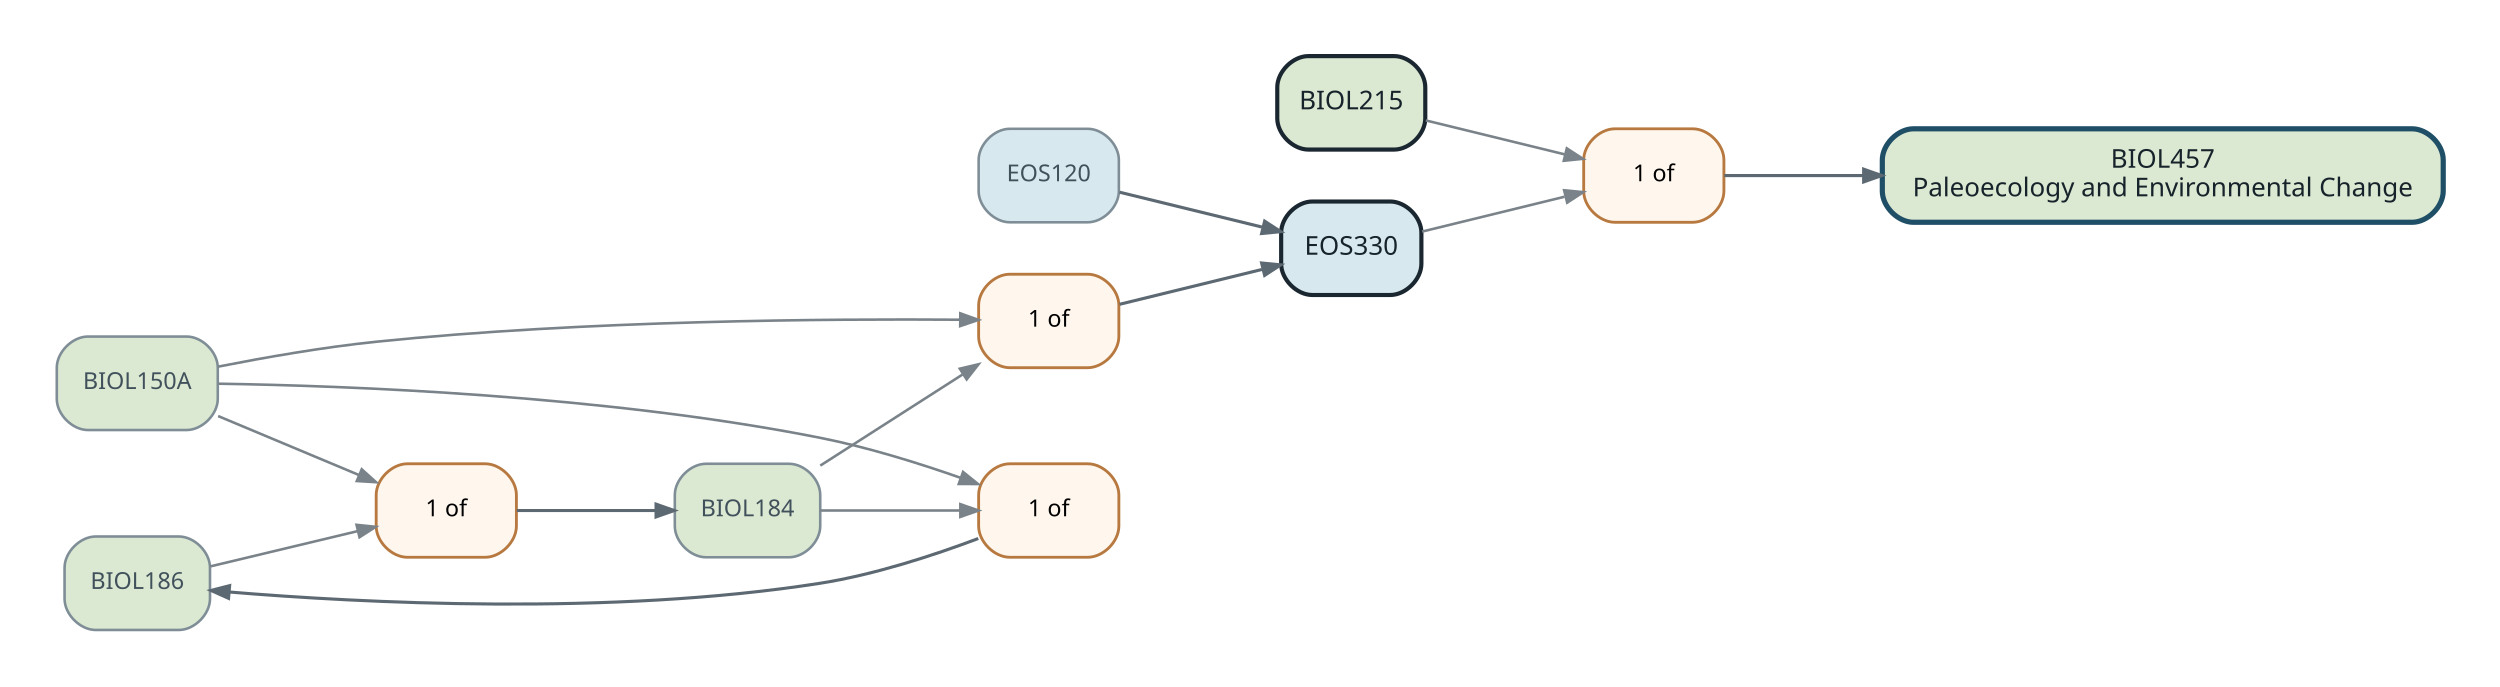
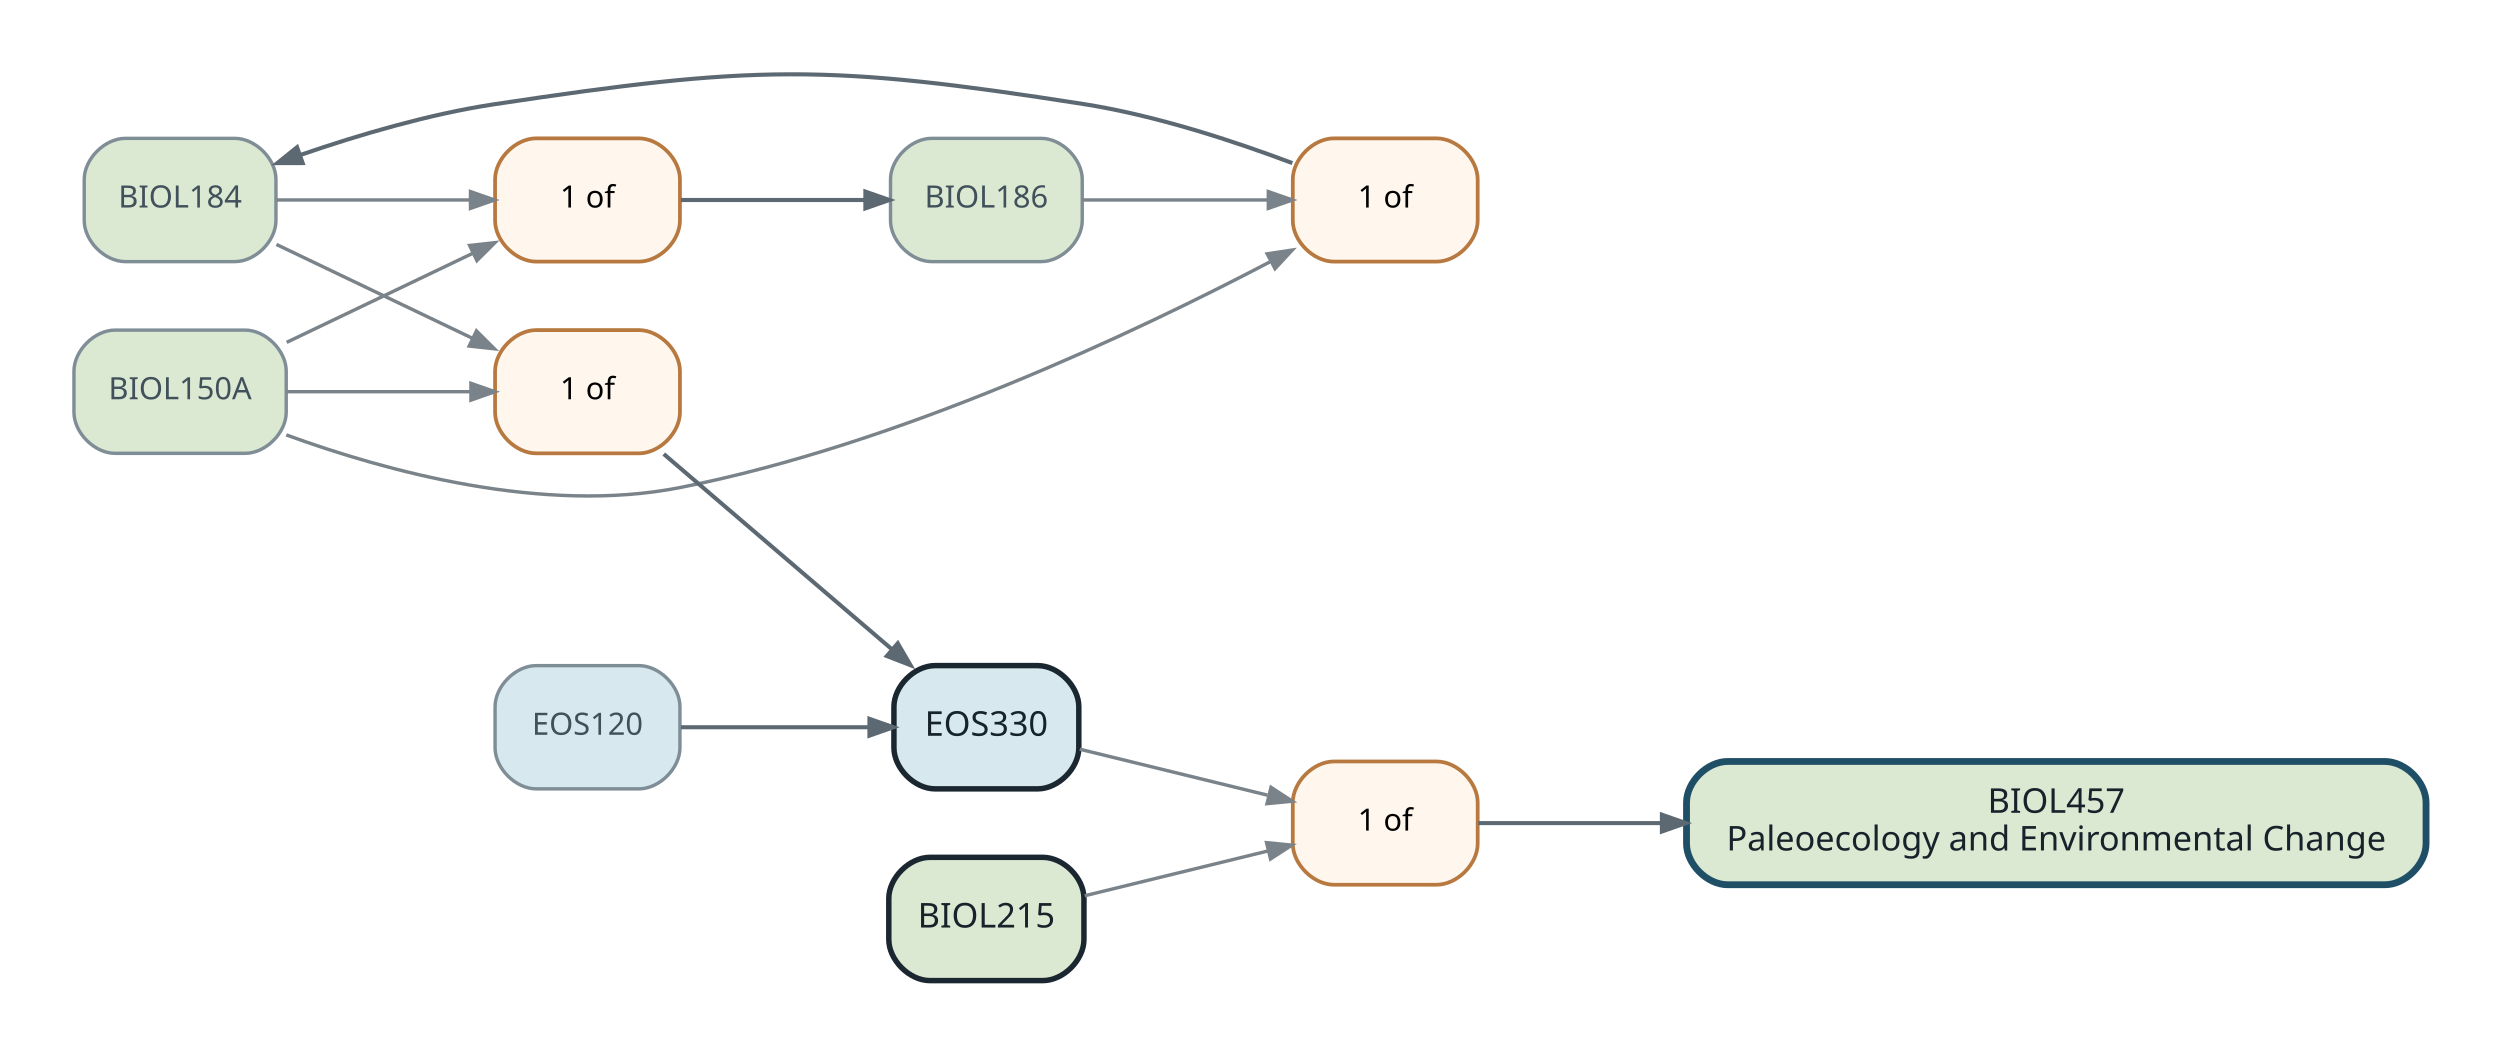
- <svg xmlns="http://www.w3.org/2000/svg" xmlns:xlink="http://www.w3.org/1999/xlink" width="962pt" height="264pt" viewBox="0.00 0.00 962.20 264.20">
-   <g id="graph0" class="graph" transform="scale(1 1) rotate(0) translate(21.6 242.6)">
+ <svg xmlns="http://www.w3.org/2000/svg" xmlns:xlink="http://www.w3.org/1999/xlink" width="730pt" height="308pt" viewBox="0.00 0.00 730.20 307.94">
+   <g id="graph0" class="graph" transform="scale(1 1) rotate(0) translate(21.6 286.34)">
    <g id="node1" class="node">
      <g id="a_node1">
        <a xlink:href="../../../courses/BIOL150A.html" xlink:title="BIOL150A: Modern Biology" target="_top">
-           <path fill="#dbe8d2" stroke="#7e8d96" d="M50,-113C50,-113 12,-113 12,-113 6,-113 0,-107 0,-101 0,-101 0,-89 0,-89 0,-83 6,-77 12,-77 12,-77 50,-77 50,-77 56,-77 62,-83 62,-89 62,-89 62,-101 62,-101 62,-107 56,-113 50,-113" />
-           <text text-anchor="middle" x="31" y="-92.8" font-family="Avenir Next" font-size="9.00" fill="#41515b">BIOL150A</text>
+           <path fill="#dbe8d2" stroke="#7e8d96" d="M50,-190C50,-190 12,-190 12,-190 6,-190 0,-184 0,-178 0,-178 0,-166 0,-166 0,-160 6,-154 12,-154 12,-154 50,-154 50,-154 56,-154 62,-160 62,-166 62,-166 62,-178 62,-178 62,-184 56,-190 50,-190" />
+           <text text-anchor="middle" x="31" y="-169.8" font-family="Avenir Next" font-size="9.00" fill="#41515b">BIOL150A</text>
        </a>
      </g>
    </g>
    <g id="node8" class="node">
-       <path fill="#fff7ee" stroke="#b7793f" stroke-width="1.1" d="M165,-64C165,-64 135,-64 135,-64 129,-64 123,-58 123,-52 123,-52 123,-40 123,-40 123,-34 129,-28 135,-28 135,-28 165,-28 165,-28 171,-28 177,-34 177,-40 177,-40 177,-52 177,-52 177,-58 171,-64 165,-64" />
-       <text text-anchor="middle" x="150" y="-43.8" font-family="Avenir Next" font-size="9.00">1 of</text>
+       <path fill="#fff7ee" stroke="#b7793f" stroke-width="1.1" d="M398,-246C398,-246 368,-246 368,-246 362,-246 356,-240 356,-234 356,-234 356,-222 356,-222 356,-216 362,-210 368,-210 368,-210 398,-210 398,-210 404,-210 410,-216 410,-222 410,-222 410,-234 410,-234 410,-240 404,-246 398,-246" />
+       <text text-anchor="middle" x="383" y="-225.8" font-family="Avenir Next" font-size="9.00">1 of</text>
    </g>
    <g id="edge1" class="edge">
-       <path fill="none" stroke="#7a8389" d="M62.13,-82.38C78.75,-75.42 99.39,-66.78 116.39,-59.66" />
-       <polygon fill="#7a8389" stroke="#7a8389" points="117.44,-61.88 122.95,-56.91 115.54,-57.36 117.44,-61.88" />
+       <path fill="none" stroke="#7a8389" d="M62,-159.39C91.34,-148.67 137.25,-136.17 177,-144 240.86,-156.58 309.86,-189.23 349.31,-209.92" />
+       <polygon fill="#7a8389" stroke="#7a8389" points="348.52,-212.27 355.85,-213.38 350.81,-207.94 348.52,-212.27" />
    </g>
    <g id="node9" class="node">
-       <path fill="#fff7ee" stroke="#b7793f" stroke-width="1.1" d="M397,-64C397,-64 367,-64 367,-64 361,-64 355,-58 355,-52 355,-52 355,-40 355,-40 355,-34 361,-28 367,-28 367,-28 397,-28 397,-28 403,-28 409,-34 409,-40 409,-40 409,-52 409,-52 409,-58 403,-64 397,-64" />
-       <text text-anchor="middle" x="382" y="-43.8" font-family="Avenir Next" font-size="9.00">1 of</text>
+       <path fill="#fff7ee" stroke="#b7793f" stroke-width="1.1" d="M165,-246C165,-246 135,-246 135,-246 129,-246 123,-240 123,-234 123,-234 123,-222 123,-222 123,-216 129,-210 135,-210 135,-210 165,-210 165,-210 171,-210 177,-216 177,-222 177,-222 177,-234 177,-234 177,-240 171,-246 165,-246" />
+       <text text-anchor="middle" x="150" y="-225.8" font-family="Avenir Next" font-size="9.00">1 of</text>
    </g>
    <g id="edge4" class="edge">
-       <path fill="none" stroke="#7a8389" d="M62.17,-94.84C111.24,-94.07 211.19,-90.41 294,-74 312.25,-70.38 332.03,-64.21 348.12,-58.57" />
-       <polygon fill="#7a8389" stroke="#7a8389" points="349,-60.86 354.77,-56.2 347.35,-56.24 349,-60.86" />
+       <path fill="none" stroke="#7a8389" d="M62.13,-186.42C78.75,-194.37 99.39,-204.26 116.39,-212.39" />
+       <polygon fill="#7a8389" stroke="#7a8389" points="115.57,-214.72 122.95,-215.53 117.69,-210.3 115.57,-214.72" />
    </g>
    <g id="node11" class="node">
-       <path fill="#fff7ee" stroke="#b7793f" stroke-width="1.1" d="M397,-137C397,-137 367,-137 367,-137 361,-137 355,-131 355,-125 355,-125 355,-113 355,-113 355,-107 361,-101 367,-101 367,-101 397,-101 397,-101 403,-101 409,-107 409,-113 409,-113 409,-125 409,-125 409,-131 403,-137 397,-137" />
-       <text text-anchor="middle" x="382" y="-116.8" font-family="Avenir Next" font-size="9.00">1 of</text>
+       <path fill="#fff7ee" stroke="#b7793f" stroke-width="1.1" d="M165,-190C165,-190 135,-190 135,-190 129,-190 123,-184 123,-178 123,-178 123,-166 123,-166 123,-160 129,-154 135,-154 135,-154 165,-154 165,-154 171,-154 177,-160 177,-166 177,-166 177,-178 177,-178 177,-184 171,-190 165,-190" />
+       <text text-anchor="middle" x="150" y="-169.8" font-family="Avenir Next" font-size="9.00">1 of</text>
    </g>
    <g id="edge10" class="edge">
-       <path fill="none" stroke="#7a8389" d="M62.18,-101.42C79.83,-104.9 102.58,-108.9 123,-111 203.35,-119.27 298.45,-119.86 347.7,-119.48" />
-       <polygon fill="#7a8389" stroke="#7a8389" points="347.94,-121.93 354.92,-119.42 347.9,-117.03 347.94,-121.93" />
+       <path fill="none" stroke="#7a8389" d="M62.13,-172C78.6,-172 99.03,-172 115.94,-172" />
+       <polygon fill="#7a8389" stroke="#7a8389" points="115.95,-174.45 122.95,-172 115.95,-169.55 115.95,-174.45" />
    </g>
    <g id="node2" class="node">
      <g id="a_node2">
+         <a xlink:href="../../../courses/BIOL184.html" xlink:title="BIOL184: Evolution and Biodiversity" target="_top">
+           <path fill="#dbe8d2" stroke="#7e8d96" d="M47,-246C47,-246 15,-246 15,-246 9,-246 3,-240 3,-234 3,-234 3,-222 3,-222 3,-216 9,-210 15,-210 15,-210 47,-210 47,-210 53,-210 59,-216 59,-222 59,-222 59,-234 59,-234 59,-240 53,-246 47,-246" />
+           <text text-anchor="middle" x="31" y="-225.8" font-family="Avenir Next" font-size="9.00" fill="#41515b">BIOL184</text>
+         </a>
+       </g>
+     </g>
+     <g id="edge5" class="edge">
+       <path fill="none" stroke="#7a8389" d="M59.14,-228C75.91,-228 97.57,-228 115.42,-228" />
+       <polygon fill="#7a8389" stroke="#7a8389" points="115.82,-230.45 122.82,-228 115.82,-225.55 115.82,-230.45" />
+     </g>
+     <g id="edge11" class="edge">
+       <path fill="none" stroke="#7a8389" d="M59.14,-215.01C76.21,-206.84 98.35,-196.24 116.38,-187.61" />
+       <polygon fill="#7a8389" stroke="#7a8389" points="117.56,-189.76 122.82,-184.53 115.44,-185.34 117.56,-189.76" />
+     </g>
+     <g id="node3" class="node">
+       <g id="a_node3">
        <a xlink:href="../../../courses/BIOL186.html" xlink:title="BIOL186: Physiology and Cell Biology" target="_top">
-           <path fill="#dbe8d2" stroke="#7e8d96" d="M47,-36C47,-36 15,-36 15,-36 9,-36 3,-30 3,-24 3,-24 3,-12 3,-12 3,-6 9,0 15,0 15,0 47,0 47,0 53,0 59,-6 59,-12 59,-12 59,-24 59,-24 59,-30 53,-36 47,-36" />
-           <text text-anchor="middle" x="31" y="-15.8" font-family="Avenir Next" font-size="9.00" fill="#41515b">BIOL186</text>
+           <path fill="#dbe8d2" stroke="#7e8d96" d="M282.5,-246C282.5,-246 250.5,-246 250.5,-246 244.5,-246 238.5,-240 238.5,-234 238.5,-234 238.5,-222 238.5,-222 238.5,-216 244.5,-210 250.5,-210 250.5,-210 282.5,-210 282.5,-210 288.5,-210 294.5,-216 294.5,-222 294.5,-222 294.5,-234 294.5,-234 294.5,-240 288.5,-246 282.5,-246" />
+           <text text-anchor="middle" x="266.5" y="-225.8" font-family="Avenir Next" font-size="9.00" fill="#41515b">BIOL186</text>
        </a>
      </g>
    </g>
    <g id="edge2" class="edge">
-       <path fill="none" stroke="#7a8389" d="M59.14,-24.49C76.06,-28.54 97.96,-33.79 115.9,-38.08" />
-       <polygon fill="#7a8389" stroke="#7a8389" points="115.44,-40.49 122.82,-39.73 116.58,-35.72 115.44,-40.49" />
-     </g>
-     <g id="node3" class="node">
-       <g id="a_node3">
-         <a xlink:href="../../../courses/BIOL184.html" xlink:title="BIOL184: Evolution and Biodiversity" target="_top">
-           <path fill="#dbe8d2" stroke="#7e8d96" d="M282,-64C282,-64 250,-64 250,-64 244,-64 238,-58 238,-52 238,-52 238,-40 238,-40 238,-34 244,-28 250,-28 250,-28 282,-28 282,-28 288,-28 294,-34 294,-40 294,-40 294,-52 294,-52 294,-58 288,-64 282,-64" />
-           <text text-anchor="middle" x="266" y="-43.8" font-family="Avenir Next" font-size="9.00" fill="#41515b">BIOL184</text>
-         </a>
-       </g>
-     </g>
-     <g id="edge5" class="edge">
-       <path fill="none" stroke="#7a8389" d="M294.02,-46C310.15,-46 330.76,-46 347.87,-46" />
-       <polygon fill="#7a8389" stroke="#7a8389" points="347.96,-48.45 354.96,-46 347.96,-43.55 347.96,-48.45" />
-     </g>
-     <g id="edge11" class="edge">
-       <path fill="none" stroke="#7a8389" d="M294.02,-63.3C310.44,-73.81 331.5,-87.3 348.78,-98.37" />
-       <polygon fill="#7a8389" stroke="#7a8389" points="347.75,-100.62 354.96,-102.33 350.39,-96.49 347.75,-100.62" />
+       <path fill="none" stroke="#7a8389" d="M294.63,-228C310.84,-228 331.54,-228 348.72,-228" />
+       <polygon fill="#7a8389" stroke="#7a8389" points="348.85,-230.45 355.85,-228 348.85,-225.55 348.85,-230.45" />
    </g>
    <g id="node4" class="node">
      <g id="a_node4">
        <a xlink:href="../../../courses/EOS120.html" xlink:title="EOS120: The Dynamic Earth" target="_top">
-           <path fill="#d7e9ef" stroke="#7e8d96" d="M397,-193C397,-193 367,-193 367,-193 361,-193 355,-187 355,-181 355,-181 355,-169 355,-169 355,-163 361,-157 367,-157 367,-157 397,-157 397,-157 403,-157 409,-163 409,-169 409,-169 409,-181 409,-181 409,-187 403,-193 397,-193" />
-           <text text-anchor="middle" x="382" y="-172.8" font-family="Avenir Next" font-size="9.00" fill="#41515b">EOS120</text>
+           <path fill="#d7e9ef" stroke="#7e8d96" d="M165,-92C165,-92 135,-92 135,-92 129,-92 123,-86 123,-80 123,-80 123,-68 123,-68 123,-62 129,-56 135,-56 135,-56 165,-56 165,-56 171,-56 177,-62 177,-68 177,-68 177,-80 177,-80 177,-86 171,-92 165,-92" />
+           <text text-anchor="middle" x="150" y="-71.8" font-family="Avenir Next" font-size="9.00" fill="#41515b">EOS120</text>
        </a>
      </g>
    </g>
    <g id="node6" class="node">
      <g id="a_node6">
        <a xlink:href="../../../courses/EOS330.html" xlink:title="EOS330: Paleobiology" target="_top">
-           <path fill="#d7e9ef" stroke="#1b2730" stroke-width="1.6" d="M513.5,-165C513.5,-165 483.5,-165 483.5,-165 477.5,-165 471.5,-159 471.5,-153 471.5,-153 471.5,-141 471.5,-141 471.5,-135 477.5,-129 483.5,-129 483.5,-129 513.5,-129 513.5,-129 519.5,-129 525.5,-135 525.5,-141 525.5,-141 525.5,-153 525.5,-153 525.5,-159 519.5,-165 513.5,-165" />
-           <text text-anchor="middle" x="498.5" y="-144.5" font-family="Avenir Next" font-size="10.00" fill="#17232b">EOS330</text>
+           <path fill="#d7e9ef" stroke="#1b2730" stroke-width="1.6" d="M281.5,-92C281.5,-92 251.5,-92 251.5,-92 245.5,-92 239.5,-86 239.5,-80 239.5,-80 239.5,-68 239.5,-68 239.5,-62 245.5,-56 251.5,-56 251.5,-56 281.5,-56 281.5,-56 287.5,-56 293.5,-62 293.5,-68 293.5,-68 293.5,-80 293.5,-80 293.5,-86 287.5,-92 281.5,-92" />
+           <text text-anchor="middle" x="266.5" y="-71.5" font-family="Avenir Next" font-size="10.00" fill="#17232b">EOS330</text>
        </a>
      </g>
    </g>
    <g id="edge12" class="edge">
-       <path fill="none" stroke="#5d6972" stroke-width="1.2" d="M409.27,-168.58C425.56,-164.59 446.64,-159.44 464.11,-155.16" />
-       <polygon fill="#5d6972" stroke="#5d6972" stroke-width="1.2" points="465.14,-157.44 471.35,-153.39 463.97,-152.68 465.14,-157.44" />
+       <path fill="none" stroke="#5d6972" stroke-width="1.2" d="M177.27,-74C193.56,-74 214.64,-74 232.11,-74" />
+       <polygon fill="#5d6972" stroke="#5d6972" stroke-width="1.2" points="232.35,-76.45 239.35,-74 232.35,-71.55 232.35,-76.45" />
    </g>
    <g id="node5" class="node">
      <g id="a_node5">
        <a xlink:href="../../../courses/BIOL215.html" xlink:title="BIOL215: Principles of Ecology" target="_top">
-           <path fill="#dbe8d2" stroke="#1b2730" stroke-width="1.6" d="M515,-221C515,-221 482,-221 482,-221 476,-221 470,-215 470,-209 470,-209 470,-197 470,-197 470,-191 476,-185 482,-185 482,-185 515,-185 515,-185 521,-185 527,-191 527,-197 527,-197 527,-209 527,-209 527,-215 521,-221 515,-221" />
-           <text text-anchor="middle" x="498.5" y="-200.5" font-family="Avenir Next" font-size="10.00" fill="#17232b">BIOL215</text>
+           <path fill="#dbe8d2" stroke="#1b2730" stroke-width="1.6" d="M283,-36C283,-36 250,-36 250,-36 244,-36 238,-30 238,-24 238,-24 238,-12 238,-12 238,-6 244,0 250,0 250,0 283,0 283,0 289,0 295,-6 295,-12 295,-12 295,-24 295,-24 295,-30 289,-36 283,-36" />
+           <text text-anchor="middle" x="266.5" y="-15.5" font-family="Avenir Next" font-size="10.00" fill="#17232b">BIOL215</text>
        </a>
      </g>
    </g>
    <g id="node10" class="node">
-       <path fill="#fff7ee" stroke="#b7793f" stroke-width="1.1" d="M630,-193C630,-193 600,-193 600,-193 594,-193 588,-187 588,-181 588,-181 588,-169 588,-169 588,-163 594,-157 600,-157 600,-157 630,-157 630,-157 636,-157 642,-163 642,-169 642,-169 642,-181 642,-181 642,-187 636,-193 630,-193" />
-       <text text-anchor="middle" x="615" y="-172.8" font-family="Avenir Next" font-size="9.00">1 of</text>
+       <path fill="#fff7ee" stroke="#b7793f" stroke-width="1.1" d="M398,-64C398,-64 368,-64 368,-64 362,-64 356,-58 356,-52 356,-52 356,-40 356,-40 356,-34 362,-28 368,-28 368,-28 398,-28 398,-28 404,-28 410,-34 410,-40 410,-40 410,-52 410,-52 410,-58 404,-64 398,-64" />
+       <text text-anchor="middle" x="383" y="-43.8" font-family="Avenir Next" font-size="9.00">1 of</text>
    </g>
    <g id="edge7" class="edge">
-       <path fill="none" stroke="#7a8389" d="M527.22,-196.22C543.32,-192.28 563.71,-187.3 580.68,-183.15" />
-       <polygon fill="#7a8389" stroke="#7a8389" points="581.5,-185.47 587.72,-181.43 580.34,-180.71 581.5,-185.47" />
+       <path fill="none" stroke="#7a8389" d="M295.22,-24.78C311.32,-28.72 331.71,-33.7 348.68,-37.85" />
+       <polygon fill="#7a8389" stroke="#7a8389" points="348.34,-40.29 355.72,-39.57 349.5,-35.53 348.34,-40.29" />
    </g>
    <g id="edge8" class="edge">
-       <path fill="none" stroke="#7a8389" d="M525.77,-153.42C542.06,-157.41 563.14,-162.56 580.61,-166.84" />
-       <polygon fill="#7a8389" stroke="#7a8389" points="580.47,-169.32 587.85,-168.61 581.64,-164.56 580.47,-169.32" />
+       <path fill="none" stroke="#7a8389" d="M293.77,-67.58C310.06,-63.59 331.14,-58.44 348.61,-54.16" />
+       <polygon fill="#7a8389" stroke="#7a8389" points="349.64,-56.44 355.85,-52.39 348.47,-51.68 349.64,-56.44" />
    </g>
    <g id="node7" class="node">
      <g id="a_node7">
        <a xlink:href="../../../courses/BIOL457.html" xlink:title="BIOL457: Paleoecology and Environmental Change" target="_top">
-           <path fill="#dbe8d2" stroke="#1f4f66" stroke-width="2" d="M907,-193C907,-193 715,-193 715,-193 709,-193 703,-187 703,-181 703,-181 703,-169 703,-169 703,-163 709,-157 715,-157 715,-157 907,-157 907,-157 913,-157 919,-163 919,-169 919,-169 919,-181 919,-181 919,-187 913,-193 907,-193" />
-           <text text-anchor="middle" x="811" y="-178" font-family="Avenir Next" font-size="10.00" fill="#17232b">BIOL457</text>
-           <text text-anchor="middle" x="811" y="-167" font-family="Avenir Next" font-size="10.00" fill="#17232b">Paleoecology and Environmental Change</text>
+           <path fill="#dbe8d2" stroke="#1f4f66" stroke-width="2" d="M675,-64C675,-64 483,-64 483,-64 477,-64 471,-58 471,-52 471,-52 471,-40 471,-40 471,-34 477,-28 483,-28 483,-28 675,-28 675,-28 681,-28 687,-34 687,-40 687,-40 687,-52 687,-52 687,-58 681,-64 675,-64" />
+           <text text-anchor="middle" x="579" y="-49" font-family="Avenir Next" font-size="10.00" fill="#17232b">BIOL457</text>
+           <text text-anchor="middle" x="579" y="-38" font-family="Avenir Next" font-size="10.00" fill="#17232b">Paleoecology and Environmental Change</text>
        </a>
      </g>
    </g>
    <g id="edge3" class="edge">
-       <path fill="none" stroke="#5d6972" stroke-width="1.2" d="M177.15,-46C193.03,-46 213.47,-46 230.64,-46" />
-       <polygon fill="#5d6972" stroke="#5d6972" stroke-width="1.2" points="230.78,-48.45 237.78,-46 230.78,-43.55 230.78,-48.45" />
+       <path fill="none" stroke="#5d6972" stroke-width="1.2" d="M355.87,-238.77C338.86,-245.19 316,-252.7 295,-256 219.48,-267.85 198.59,-267.37 123,-256 103.83,-253.12 83.14,-247 66.33,-241.22" />
+       <polygon fill="#5d6972" stroke="#5d6972" stroke-width="1.2" points="66.8,-238.79 59.38,-238.77 65.17,-243.41 66.8,-238.79" />
    </g>
    <g id="edge6" class="edge">
-       <path fill="none" stroke="#5d6972" stroke-width="1.2" d="M354.87,-35.23C337.86,-28.81 315,-21.3 294,-18 213.27,-5.33 116.81,-10.44 66.46,-14.62" />
-       <polygon fill="#5d6972" stroke="#5d6972" stroke-width="1.2" points="66.14,-12.19 59.37,-15.23 66.56,-17.07 66.14,-12.19" />
+       <path fill="none" stroke="#5d6972" stroke-width="1.2" d="M177.27,-228C193.21,-228 213.75,-228 230.99,-228" />
+       <polygon fill="#5d6972" stroke="#5d6972" stroke-width="1.2" points="231.16,-230.45 238.16,-228 231.16,-225.55 231.16,-230.45" />
    </g>
    <g id="edge9" class="edge">
-       <path fill="none" stroke="#5d6972" stroke-width="1.2" d="M642.16,-175C656.6,-175 675.63,-175 695.68,-175" />
-       <polygon fill="#5d6972" stroke="#5d6972" stroke-width="1.2" points="695.81,-177.45 702.81,-175 695.81,-172.55 695.81,-177.45" />
+       <path fill="none" stroke="#5d6972" stroke-width="1.2" d="M410.16,-46C424.6,-46 443.63,-46 463.68,-46" />
+       <polygon fill="#5d6972" stroke="#5d6972" stroke-width="1.2" points="463.81,-48.45 470.81,-46 463.81,-43.55 463.81,-48.45" />
    </g>
    <g id="edge13" class="edge">
-       <path fill="none" stroke="#5d6972" stroke-width="1.2" d="M409.27,-125.42C425.56,-129.41 446.64,-134.56 464.11,-138.84" />
-       <polygon fill="#5d6972" stroke="#5d6972" stroke-width="1.2" points="463.97,-141.32 471.35,-140.61 465.14,-136.56 463.97,-141.32" />
+       <path fill="none" stroke="#5d6972" stroke-width="1.2" d="M172.27,-153.8C191.07,-137.71 218.57,-114.17 238.84,-96.82" />
+       <polygon fill="#5d6972" stroke="#5d6972" stroke-width="1.2" points="240.62,-98.52 244.35,-92.11 237.43,-94.8 240.62,-98.52" />
    </g>
  </g>
</svg>
